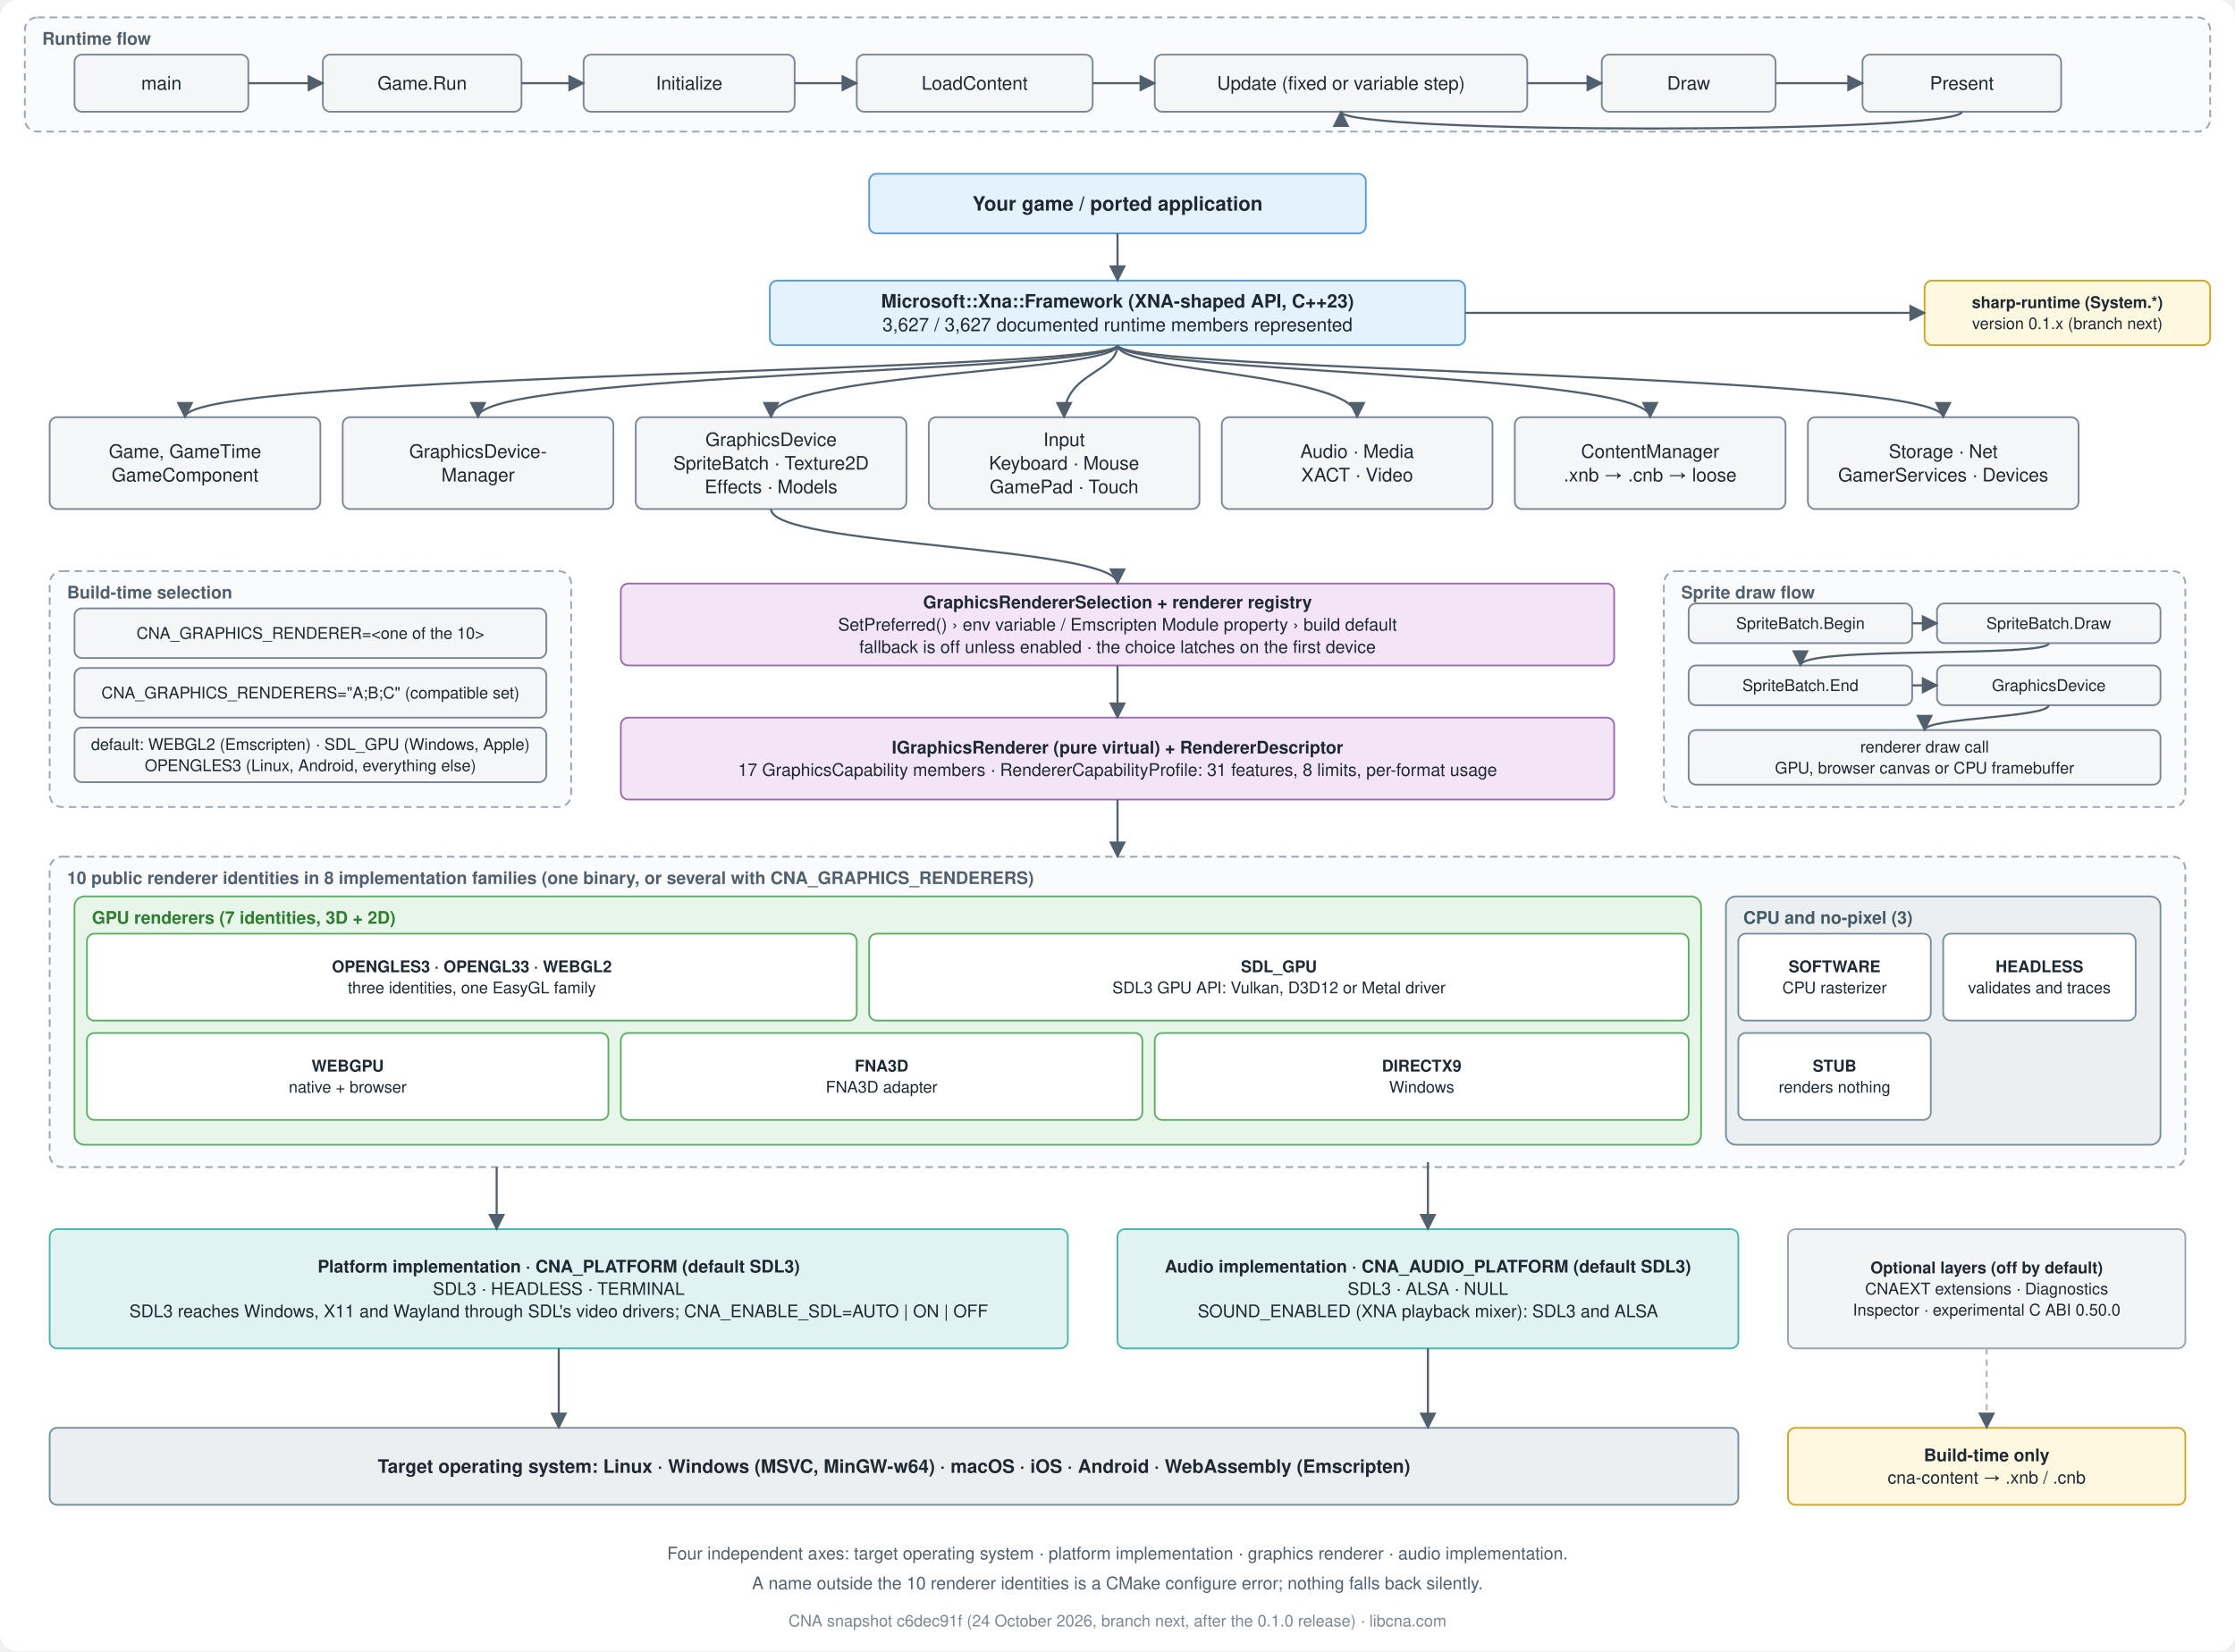
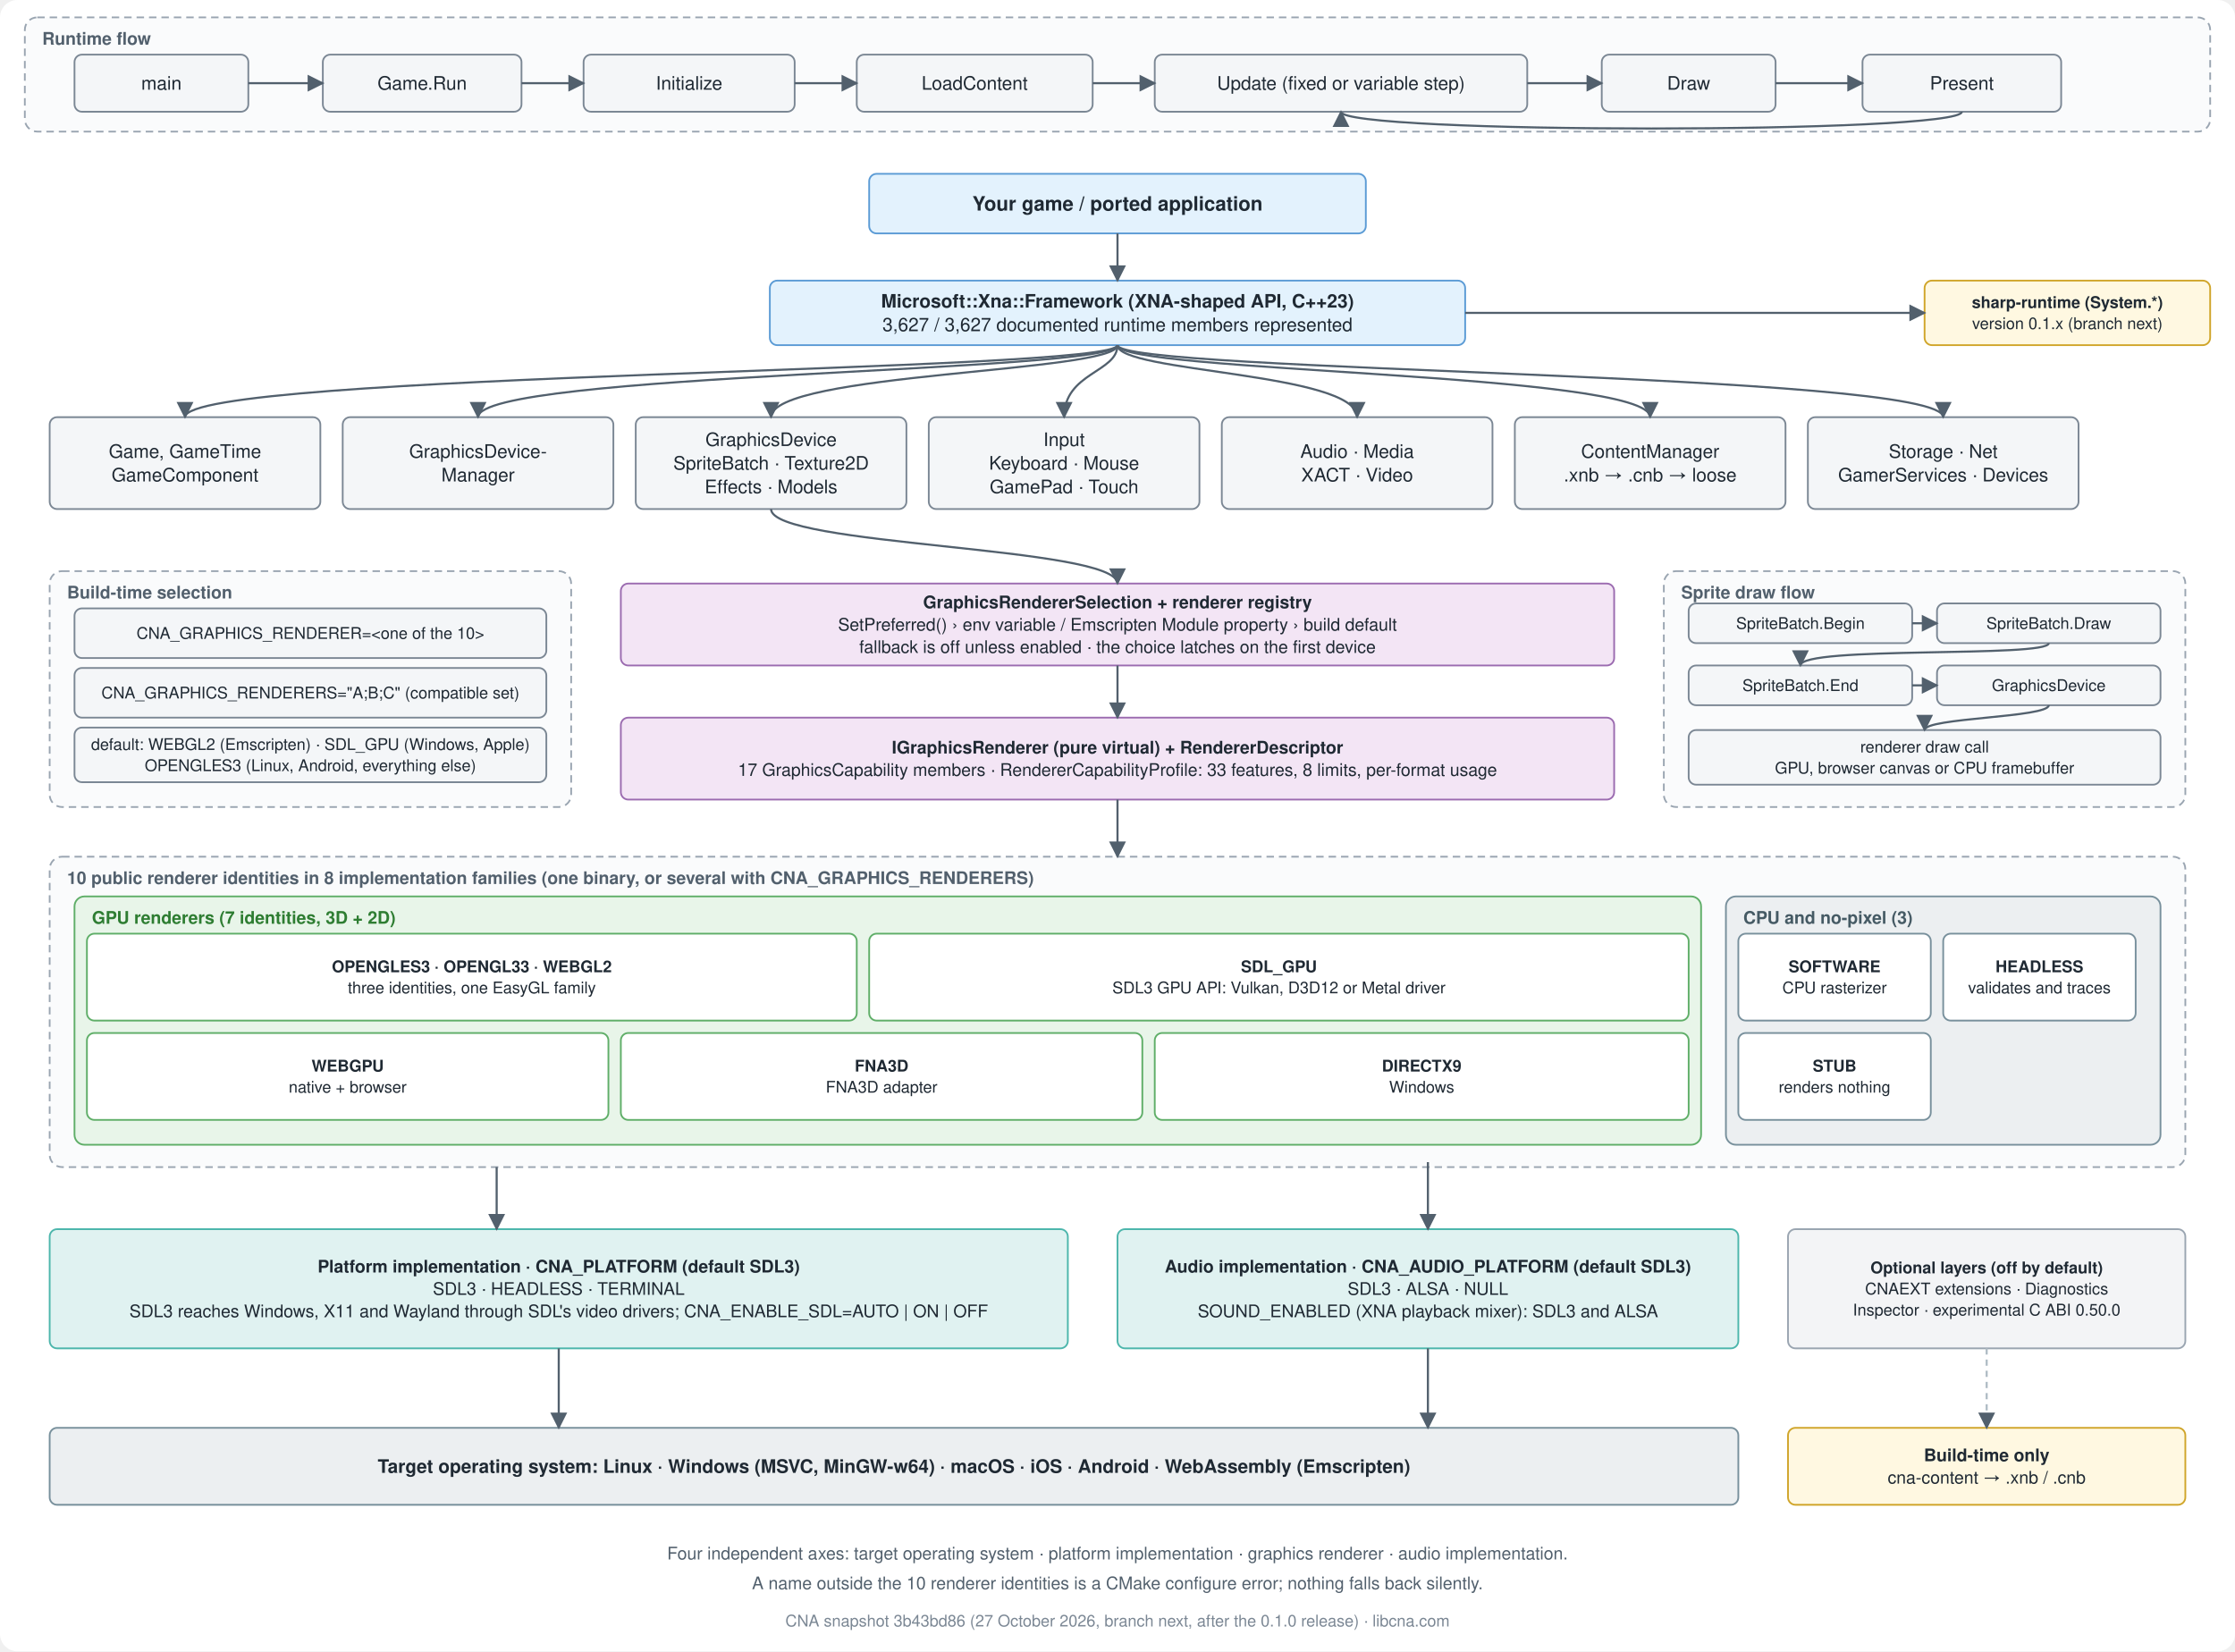
<svg xmlns="http://www.w3.org/2000/svg" viewBox="0 0 1800 1330" width="1800" height="1330" role="img" aria-labelledby="t d">
  <defs>
    <marker id="arr" viewBox="0 0 10 10" refX="9" refY="5" markerWidth="8" markerHeight="8" orient="auto-start-reverse">
      <path d="M0 0 L10 5 L0 10 z" fill="#52606d" />
    </marker>
  </defs>
  <rect width="1800" height="1330" rx="14" fill="#ffffff" />
  <rect x="20" y="14" width="1760" height="92" rx="10" fill="#fafbfc" stroke="#9aa5b1" stroke-width="1.4" stroke-dasharray="6 4" />
  <text x="34" y="36" font-family="Segoe UI, Helvetica, Arial, sans-serif" font-size="14" font-weight="bold" fill="#52606d" text-anchor="start">Runtime flow</text>
  <rect x="60" y="44" width="140" height="46" rx="6" fill="#f4f6f8" stroke="#7b8794" stroke-width="1.4" />
  <text x="130.0" y="72.25" font-family="Segoe UI, Helvetica, Arial, sans-serif" font-size="15" font-weight="normal" fill="#1f2933" text-anchor="middle">main</text>
  <rect x="260" y="44" width="160" height="46" rx="6" fill="#f4f6f8" stroke="#7b8794" stroke-width="1.4" />
  <text x="340.0" y="72.25" font-family="Segoe UI, Helvetica, Arial, sans-serif" font-size="15" font-weight="normal" fill="#1f2933" text-anchor="middle">Game.Run</text>
  <rect x="470" y="44" width="170" height="46" rx="6" fill="#f4f6f8" stroke="#7b8794" stroke-width="1.4" />
  <text x="555.0" y="72.25" font-family="Segoe UI, Helvetica, Arial, sans-serif" font-size="15" font-weight="normal" fill="#1f2933" text-anchor="middle">Initialize</text>
  <rect x="690" y="44" width="190" height="46" rx="6" fill="#f4f6f8" stroke="#7b8794" stroke-width="1.4" />
  <text x="785.0" y="72.25" font-family="Segoe UI, Helvetica, Arial, sans-serif" font-size="15" font-weight="normal" fill="#1f2933" text-anchor="middle">LoadContent</text>
  <rect x="930" y="44" width="300" height="46" rx="6" fill="#f4f6f8" stroke="#7b8794" stroke-width="1.4" />
  <text x="1080.0" y="72.25" font-family="Segoe UI, Helvetica, Arial, sans-serif" font-size="15" font-weight="normal" fill="#1f2933" text-anchor="middle">Update (fixed or variable step)</text>
  <rect x="1290" y="44" width="140" height="46" rx="6" fill="#f4f6f8" stroke="#7b8794" stroke-width="1.4" />
  <text x="1360.0" y="72.25" font-family="Segoe UI, Helvetica, Arial, sans-serif" font-size="15" font-weight="normal" fill="#1f2933" text-anchor="middle">Draw</text>
  <rect x="1500" y="44" width="160" height="46" rx="6" fill="#f4f6f8" stroke="#7b8794" stroke-width="1.4" />
  <text x="1580.0" y="72.25" font-family="Segoe UI, Helvetica, Arial, sans-serif" font-size="15" font-weight="normal" fill="#1f2933" text-anchor="middle">Present</text>
  <line x1="200" y1="67" x2="260" y2="67" stroke="#52606d" stroke-width="1.7" marker-end="url(#arr)" />
  <line x1="420" y1="67" x2="470" y2="67" stroke="#52606d" stroke-width="1.7" marker-end="url(#arr)" />
  <line x1="640" y1="67" x2="690" y2="67" stroke="#52606d" stroke-width="1.7" marker-end="url(#arr)" />
  <line x1="880" y1="67" x2="930" y2="67" stroke="#52606d" stroke-width="1.7" marker-end="url(#arr)" />
  <line x1="1230" y1="67" x2="1290" y2="67" stroke="#52606d" stroke-width="1.7" marker-end="url(#arr)" />
  <line x1="1430" y1="67" x2="1500" y2="67" stroke="#52606d" stroke-width="1.7" marker-end="url(#arr)" />
  <path d="M1580.0 90 C 1580.0 108, 1080.0 108, 1080.0 90" fill="none" stroke="#52606d" stroke-width="1.7" marker-end="url(#arr)" />
  <rect x="700" y="140" width="400" height="48" rx="6" fill="#e3f2fd" stroke="#5b9bd5" stroke-width="1.4" />
  <text x="900.0" y="169.6" font-family="Segoe UI, Helvetica, Arial, sans-serif" font-size="16" font-weight="bold" fill="#1f2933" text-anchor="middle">Your game / ported application</text>
  <rect x="620" y="226" width="560" height="52" rx="6" fill="#e3f2fd" stroke="#5b9bd5" stroke-width="1.4" />
  <text x="900.0" y="247.75" font-family="Segoe UI, Helvetica, Arial, sans-serif" font-size="15" font-weight="bold" fill="#1f2933" text-anchor="middle">Microsoft::Xna::Framework  (XNA-shaped API, C++23)</text>
  <text x="900.0" y="266.75" font-family="Segoe UI, Helvetica, Arial, sans-serif" font-size="15" font-weight="normal" fill="#1f2933" text-anchor="middle">3,627 / 3,627 documented runtime members represented</text>
  <line x1="900.0" y1="188" x2="900.0" y2="226" stroke="#52606d" stroke-width="1.7" marker-end="url(#arr)" />
  <rect x="40" y="336" width="218" height="74" rx="6" fill="#f4f6f8" stroke="#7b8794" stroke-width="1.4" />
  <text x="149.0" y="368.75" font-family="Segoe UI, Helvetica, Arial, sans-serif" font-size="15" font-weight="normal" fill="#1f2933" text-anchor="middle">Game, GameTime</text>
  <text x="149.0" y="387.75" font-family="Segoe UI, Helvetica, Arial, sans-serif" font-size="15" font-weight="normal" fill="#1f2933" text-anchor="middle">GameComponent</text>
  <rect x="276" y="336" width="218" height="74" rx="6" fill="#f4f6f8" stroke="#7b8794" stroke-width="1.4" />
  <text x="385.0" y="368.75" font-family="Segoe UI, Helvetica, Arial, sans-serif" font-size="15" font-weight="normal" fill="#1f2933" text-anchor="middle">GraphicsDevice-</text>
  <text x="385.0" y="387.75" font-family="Segoe UI, Helvetica, Arial, sans-serif" font-size="15" font-weight="normal" fill="#1f2933" text-anchor="middle">Manager</text>
  <rect x="512" y="336" width="218" height="74" rx="6" fill="#f4f6f8" stroke="#7b8794" stroke-width="1.4" />
  <text x="621.0" y="359.25" font-family="Segoe UI, Helvetica, Arial, sans-serif" font-size="15" font-weight="normal" fill="#1f2933" text-anchor="middle">GraphicsDevice</text>
  <text x="621.0" y="378.25" font-family="Segoe UI, Helvetica, Arial, sans-serif" font-size="15" font-weight="normal" fill="#1f2933" text-anchor="middle">SpriteBatch · Texture2D</text>
  <text x="621.0" y="397.25" font-family="Segoe UI, Helvetica, Arial, sans-serif" font-size="15" font-weight="normal" fill="#1f2933" text-anchor="middle">Effects · Models</text>
  <rect x="748" y="336" width="218" height="74" rx="6" fill="#f4f6f8" stroke="#7b8794" stroke-width="1.4" />
  <text x="857.0" y="359.25" font-family="Segoe UI, Helvetica, Arial, sans-serif" font-size="15" font-weight="normal" fill="#1f2933" text-anchor="middle">Input</text>
  <text x="857.0" y="378.25" font-family="Segoe UI, Helvetica, Arial, sans-serif" font-size="15" font-weight="normal" fill="#1f2933" text-anchor="middle">Keyboard · Mouse</text>
  <text x="857.0" y="397.25" font-family="Segoe UI, Helvetica, Arial, sans-serif" font-size="15" font-weight="normal" fill="#1f2933" text-anchor="middle">GamePad · Touch</text>
  <rect x="984" y="336" width="218" height="74" rx="6" fill="#f4f6f8" stroke="#7b8794" stroke-width="1.4" />
  <text x="1093.0" y="368.75" font-family="Segoe UI, Helvetica, Arial, sans-serif" font-size="15" font-weight="normal" fill="#1f2933" text-anchor="middle">Audio · Media</text>
  <text x="1093.0" y="387.75" font-family="Segoe UI, Helvetica, Arial, sans-serif" font-size="15" font-weight="normal" fill="#1f2933" text-anchor="middle">XACT · Video</text>
  <rect x="1220" y="336" width="218" height="74" rx="6" fill="#f4f6f8" stroke="#7b8794" stroke-width="1.4" />
  <text x="1329.0" y="368.75" font-family="Segoe UI, Helvetica, Arial, sans-serif" font-size="15" font-weight="normal" fill="#1f2933" text-anchor="middle">ContentManager</text>
  <text x="1329.0" y="387.75" font-family="Segoe UI, Helvetica, Arial, sans-serif" font-size="15" font-weight="normal" fill="#1f2933" text-anchor="middle">.xnb → .cnb → loose</text>
  <rect x="1456" y="336" width="218" height="74" rx="6" fill="#f4f6f8" stroke="#7b8794" stroke-width="1.4" />
  <text x="1565.0" y="368.75" font-family="Segoe UI, Helvetica, Arial, sans-serif" font-size="15" font-weight="normal" fill="#1f2933" text-anchor="middle">Storage · Net</text>
  <text x="1565.0" y="387.75" font-family="Segoe UI, Helvetica, Arial, sans-serif" font-size="15" font-weight="normal" fill="#1f2933" text-anchor="middle">GamerServices · Devices</text>
  <path d="M900.0 278 C 900.0 300, 149.0 300, 149.0 336" fill="none" stroke="#52606d" stroke-width="1.7" marker-end="url(#arr)" />
  <path d="M900.0 278 C 900.0 300, 385.0 300, 385.0 336" fill="none" stroke="#52606d" stroke-width="1.7" marker-end="url(#arr)" />
  <path d="M900.0 278 C 900.0 300, 621.0 300, 621.0 336" fill="none" stroke="#52606d" stroke-width="1.7" marker-end="url(#arr)" />
  <path d="M900.0 278 C 900.0 300, 857.0 300, 857.0 336" fill="none" stroke="#52606d" stroke-width="1.7" marker-end="url(#arr)" />
  <path d="M900.0 278 C 900.0 300, 1093.0 300, 1093.0 336" fill="none" stroke="#52606d" stroke-width="1.7" marker-end="url(#arr)" />
  <path d="M900.0 278 C 900.0 300, 1329.0 300, 1329.0 336" fill="none" stroke="#52606d" stroke-width="1.7" marker-end="url(#arr)" />
  <path d="M900.0 278 C 900.0 300, 1565.0 300, 1565.0 336" fill="none" stroke="#52606d" stroke-width="1.7" marker-end="url(#arr)" />
  <rect x="1550" y="226" width="230" height="52" rx="6" fill="#fff8e1" stroke="#d0a52a" stroke-width="1.4" />
  <text x="1665.0" y="248.05" font-family="Segoe UI, Helvetica, Arial, sans-serif" font-size="13" font-weight="bold" fill="#1f2933" text-anchor="middle">sharp-runtime  (System.*)</text>
  <text x="1665.0" y="265.05" font-family="Segoe UI, Helvetica, Arial, sans-serif" font-size="13" font-weight="normal" fill="#1f2933" text-anchor="middle">version 0.1.x (branch next)</text>
  <line x1="1180" y1="252" x2="1550" y2="252" stroke="#52606d" stroke-width="1.7" marker-end="url(#arr)" />
  <rect x="500" y="470" width="800" height="66" rx="6" fill="#f3e5f5" stroke="#9b6bb0" stroke-width="1.4" />
  <text x="900.0" y="489.9" font-family="Segoe UI, Helvetica, Arial, sans-serif" font-size="14" font-weight="bold" fill="#1f2933" text-anchor="middle">GraphicsRendererSelection + renderer registry</text>
  <text x="900.0" y="507.9" font-family="Segoe UI, Helvetica, Arial, sans-serif" font-size="14" font-weight="normal" fill="#1f2933" text-anchor="middle">SetPreferred() › env variable / Emscripten Module property › build default</text>
  <text x="900.0" y="525.9" font-family="Segoe UI, Helvetica, Arial, sans-serif" font-size="14" font-weight="normal" fill="#1f2933" text-anchor="middle">fallback is off unless enabled · the choice latches on the first device</text>
  <path d="M621.0 410 C 621.0 440, 900 440, 900 470" fill="none" stroke="#52606d" stroke-width="1.7" marker-end="url(#arr)" />
  <rect x="500" y="578" width="800" height="66" rx="6" fill="#f3e5f5" stroke="#9b6bb0" stroke-width="1.4" />
  <text x="900.0" y="606.9" font-family="Segoe UI, Helvetica, Arial, sans-serif" font-size="14" font-weight="bold" fill="#1f2933" text-anchor="middle">IGraphicsRenderer  (pure virtual) + RendererDescriptor</text>
-   <text x="900.0" y="624.9" font-family="Segoe UI, Helvetica, Arial, sans-serif" font-size="14" font-weight="normal" fill="#1f2933" text-anchor="middle">17 GraphicsCapability members · RendererCapabilityProfile: 31 features, 8 limits, per-format usage</text>
+   <text x="900.0" y="624.9" font-family="Segoe UI, Helvetica, Arial, sans-serif" font-size="14" font-weight="normal" fill="#1f2933" text-anchor="middle">17 GraphicsCapability members · RendererCapabilityProfile: 33 features, 8 limits, per-format usage</text>
  <line x1="900" y1="536" x2="900" y2="578" stroke="#52606d" stroke-width="1.7" marker-end="url(#arr)" />
  <rect x="40" y="460" width="420" height="190" rx="10" fill="#fafbfc" stroke="#9aa5b1" stroke-width="1.4" stroke-dasharray="6 4" />
  <text x="54" y="482" font-family="Segoe UI, Helvetica, Arial, sans-serif" font-size="14" font-weight="bold" fill="#52606d" text-anchor="start">Build-time selection</text>
  <rect x="60" y="490" width="380" height="40" rx="6" fill="#f4f6f8" stroke="#7b8794" stroke-width="1.4" />
  <text x="250.0" y="514.55" font-family="Segoe UI, Helvetica, Arial, sans-serif" font-size="13" font-weight="normal" fill="#1f2933" text-anchor="middle">CNA_GRAPHICS_RENDERER=&lt;one of the 10&gt;</text>
  <rect x="60" y="538" width="380" height="40" rx="6" fill="#f4f6f8" stroke="#7b8794" stroke-width="1.4" />
  <text x="250.0" y="562.55" font-family="Segoe UI, Helvetica, Arial, sans-serif" font-size="13" font-weight="normal" fill="#1f2933" text-anchor="middle">CNA_GRAPHICS_RENDERERS="A;B;C"  (compatible set)</text>
  <rect x="60" y="586" width="380" height="44" rx="6" fill="#f4f6f8" stroke="#7b8794" stroke-width="1.4" />
  <text x="250.0" y="604.05" font-family="Segoe UI, Helvetica, Arial, sans-serif" font-size="13" font-weight="normal" fill="#1f2933" text-anchor="middle">default: WEBGL2 (Emscripten) · SDL_GPU (Windows, Apple)</text>
  <text x="250.0" y="621.05" font-family="Segoe UI, Helvetica, Arial, sans-serif" font-size="13" font-weight="normal" fill="#1f2933" text-anchor="middle">OPENGLES3 (Linux, Android, everything else)</text>
  <rect x="1340" y="460" width="420" height="190" rx="10" fill="#fafbfc" stroke="#9aa5b1" stroke-width="1.4" stroke-dasharray="6 4" />
  <text x="1354" y="482" font-family="Segoe UI, Helvetica, Arial, sans-serif" font-size="14" font-weight="bold" fill="#52606d" text-anchor="start">Sprite draw flow</text>
  <rect x="1360" y="486" width="180" height="32" rx="6" fill="#f4f6f8" stroke="#7b8794" stroke-width="1.4" />
  <text x="1450.0" y="506.55" font-family="Segoe UI, Helvetica, Arial, sans-serif" font-size="13" font-weight="normal" fill="#1f2933" text-anchor="middle">SpriteBatch.Begin</text>
  <rect x="1560" y="486" width="180" height="32" rx="6" fill="#f4f6f8" stroke="#7b8794" stroke-width="1.4" />
  <text x="1650.0" y="506.55" font-family="Segoe UI, Helvetica, Arial, sans-serif" font-size="13" font-weight="normal" fill="#1f2933" text-anchor="middle">SpriteBatch.Draw</text>
  <rect x="1360" y="536" width="180" height="32" rx="6" fill="#f4f6f8" stroke="#7b8794" stroke-width="1.4" />
  <text x="1450.0" y="556.55" font-family="Segoe UI, Helvetica, Arial, sans-serif" font-size="13" font-weight="normal" fill="#1f2933" text-anchor="middle">SpriteBatch.End</text>
  <rect x="1560" y="536" width="180" height="32" rx="6" fill="#f4f6f8" stroke="#7b8794" stroke-width="1.4" />
  <text x="1650.0" y="556.55" font-family="Segoe UI, Helvetica, Arial, sans-serif" font-size="13" font-weight="normal" fill="#1f2933" text-anchor="middle">GraphicsDevice</text>
  <rect x="1360" y="588" width="380" height="44" rx="6" fill="#f4f6f8" stroke="#7b8794" stroke-width="1.4" />
  <text x="1550.0" y="606.05" font-family="Segoe UI, Helvetica, Arial, sans-serif" font-size="13" font-weight="normal" fill="#1f2933" text-anchor="middle">renderer draw call</text>
  <text x="1550.0" y="623.05" font-family="Segoe UI, Helvetica, Arial, sans-serif" font-size="13" font-weight="normal" fill="#1f2933" text-anchor="middle">GPU, browser canvas or CPU framebuffer</text>
  <line x1="1540" y1="502" x2="1560" y2="502" stroke="#52606d" stroke-width="1.7" marker-end="url(#arr)" />
  <path d="M1650 518 C 1650 530, 1450 520, 1450 536" fill="none" stroke="#52606d" stroke-width="1.7" marker-end="url(#arr)" />
  <line x1="1540" y1="552" x2="1560" y2="552" stroke="#52606d" stroke-width="1.7" marker-end="url(#arr)" />
  <path d="M1650 568 C 1650 578, 1550 578, 1550 588" fill="none" stroke="#52606d" stroke-width="1.7" marker-end="url(#arr)" />
  <rect x="40" y="690" width="1720" height="250" rx="10" fill="#fafbfc" stroke="#9aa5b1" stroke-width="1.4" stroke-dasharray="6 4" />
  <text x="54" y="712" font-family="Segoe UI, Helvetica, Arial, sans-serif" font-size="14" font-weight="bold" fill="#52606d" text-anchor="start">10 public renderer identities in 8 implementation families  (one binary, or several with CNA_GRAPHICS_RENDERERS)</text>
  <rect x="60" y="722" width="1310" height="200" rx="8" fill="#e8f5e9" stroke="#5fae68" stroke-width="1.4" />
  <text x="74" y="744" font-family="Segoe UI, Helvetica, Arial, sans-serif" font-size="14" font-weight="bold" fill="#2e7d32" text-anchor="start">GPU renderers (7 identities, 3D + 2D)</text>
  <rect x="70" y="752" width="620" height="70" rx="6" fill="#ffffff" stroke="#5fae68" stroke-width="1.4" />
  <text x="380.0" y="783.05" font-family="Segoe UI, Helvetica, Arial, sans-serif" font-size="13" font-weight="bold" fill="#1f2933" text-anchor="middle">OPENGLES3 · OPENGL33 · WEBGL2</text>
  <text x="380.0" y="800.05" font-family="Segoe UI, Helvetica, Arial, sans-serif" font-size="13" font-weight="normal" fill="#1f2933" text-anchor="middle">three identities, one EasyGL family</text>
  <rect x="700" y="752" width="660" height="70" rx="6" fill="#ffffff" stroke="#5fae68" stroke-width="1.4" />
  <text x="1030.0" y="783.05" font-family="Segoe UI, Helvetica, Arial, sans-serif" font-size="13" font-weight="bold" fill="#1f2933" text-anchor="middle">SDL_GPU</text>
  <text x="1030.0" y="800.05" font-family="Segoe UI, Helvetica, Arial, sans-serif" font-size="13" font-weight="normal" fill="#1f2933" text-anchor="middle">SDL3 GPU API: Vulkan, D3D12 or Metal driver</text>
  <rect x="70" y="832" width="420" height="70" rx="6" fill="#ffffff" stroke="#5fae68" stroke-width="1.4" />
  <text x="280.0" y="863.05" font-family="Segoe UI, Helvetica, Arial, sans-serif" font-size="13" font-weight="bold" fill="#1f2933" text-anchor="middle">WEBGPU</text>
  <text x="280.0" y="880.05" font-family="Segoe UI, Helvetica, Arial, sans-serif" font-size="13" font-weight="normal" fill="#1f2933" text-anchor="middle">native + browser</text>
  <rect x="500" y="832" width="420" height="70" rx="6" fill="#ffffff" stroke="#5fae68" stroke-width="1.4" />
  <text x="710.0" y="863.05" font-family="Segoe UI, Helvetica, Arial, sans-serif" font-size="13" font-weight="bold" fill="#1f2933" text-anchor="middle">FNA3D</text>
  <text x="710.0" y="880.05" font-family="Segoe UI, Helvetica, Arial, sans-serif" font-size="13" font-weight="normal" fill="#1f2933" text-anchor="middle">FNA3D adapter</text>
  <rect x="930" y="832" width="430" height="70" rx="6" fill="#ffffff" stroke="#5fae68" stroke-width="1.4" />
  <text x="1145.0" y="863.05" font-family="Segoe UI, Helvetica, Arial, sans-serif" font-size="13" font-weight="bold" fill="#1f2933" text-anchor="middle">DIRECTX9</text>
  <text x="1145.0" y="880.05" font-family="Segoe UI, Helvetica, Arial, sans-serif" font-size="13" font-weight="normal" fill="#1f2933" text-anchor="middle">Windows</text>
  <rect x="1390" y="722" width="350" height="200" rx="8" fill="#eceff1" stroke="#78909c" stroke-width="1.4" />
  <text x="1404" y="744" font-family="Segoe UI, Helvetica, Arial, sans-serif" font-size="14" font-weight="bold" fill="#455a64" text-anchor="start">CPU and no-pixel (3)</text>
  <rect x="1400" y="752" width="155" height="70" rx="6" fill="#ffffff" stroke="#78909c" stroke-width="1.4" />
  <text x="1477.5" y="783.05" font-family="Segoe UI, Helvetica, Arial, sans-serif" font-size="13" font-weight="bold" fill="#1f2933" text-anchor="middle">SOFTWARE</text>
  <text x="1477.5" y="800.05" font-family="Segoe UI, Helvetica, Arial, sans-serif" font-size="13" font-weight="normal" fill="#1f2933" text-anchor="middle">CPU rasterizer</text>
  <rect x="1565" y="752" width="155" height="70" rx="6" fill="#ffffff" stroke="#78909c" stroke-width="1.4" />
  <text x="1642.5" y="783.05" font-family="Segoe UI, Helvetica, Arial, sans-serif" font-size="13" font-weight="bold" fill="#1f2933" text-anchor="middle">HEADLESS</text>
  <text x="1642.5" y="800.05" font-family="Segoe UI, Helvetica, Arial, sans-serif" font-size="13" font-weight="normal" fill="#1f2933" text-anchor="middle">validates and traces</text>
  <rect x="1400" y="832" width="155" height="70" rx="6" fill="#ffffff" stroke="#78909c" stroke-width="1.4" />
  <text x="1477.5" y="863.05" font-family="Segoe UI, Helvetica, Arial, sans-serif" font-size="13" font-weight="bold" fill="#1f2933" text-anchor="middle">STUB</text>
  <text x="1477.5" y="880.05" font-family="Segoe UI, Helvetica, Arial, sans-serif" font-size="13" font-weight="normal" fill="#1f2933" text-anchor="middle">renders nothing</text>
  <line x1="900" y1="644" x2="900" y2="690" stroke="#52606d" stroke-width="1.7" marker-end="url(#arr)" />
  <rect x="40" y="990" width="820" height="96" rx="6" fill="#e0f2f1" stroke="#4db6ac" stroke-width="1.4" />
  <text x="450.0" y="1024.9" font-family="Segoe UI, Helvetica, Arial, sans-serif" font-size="14" font-weight="bold" fill="#1f2933" text-anchor="middle">Platform implementation  ·  CNA_PLATFORM  (default SDL3)</text>
  <text x="450.0" y="1042.9" font-family="Segoe UI, Helvetica, Arial, sans-serif" font-size="14" font-weight="normal" fill="#1f2933" text-anchor="middle">SDL3 · HEADLESS · TERMINAL</text>
  <text x="450.0" y="1060.9" font-family="Segoe UI, Helvetica, Arial, sans-serif" font-size="14" font-weight="normal" fill="#1f2933" text-anchor="middle">SDL3 reaches Windows, X11 and Wayland through SDL's video drivers; CNA_ENABLE_SDL=AUTO | ON | OFF</text>
  <rect x="900" y="990" width="500" height="96" rx="6" fill="#e0f2f1" stroke="#4db6ac" stroke-width="1.4" />
  <text x="1150.0" y="1024.9" font-family="Segoe UI, Helvetica, Arial, sans-serif" font-size="14" font-weight="bold" fill="#1f2933" text-anchor="middle">Audio implementation  ·  CNA_AUDIO_PLATFORM  (default SDL3)</text>
  <text x="1150.0" y="1042.9" font-family="Segoe UI, Helvetica, Arial, sans-serif" font-size="14" font-weight="normal" fill="#1f2933" text-anchor="middle">SDL3 · ALSA · NULL</text>
  <text x="1150.0" y="1060.9" font-family="Segoe UI, Helvetica, Arial, sans-serif" font-size="14" font-weight="normal" fill="#1f2933" text-anchor="middle">SOUND_ENABLED (XNA playback mixer): SDL3 and ALSA</text>
  <rect x="1440" y="990" width="320" height="96" rx="6" fill="#f3f4f6" stroke="#9aa5b1" stroke-width="1.4" />
  <text x="1600.0" y="1025.55" font-family="Segoe UI, Helvetica, Arial, sans-serif" font-size="13" font-weight="bold" fill="#1f2933" text-anchor="middle">Optional layers (off by default)</text>
  <text x="1600.0" y="1042.55" font-family="Segoe UI, Helvetica, Arial, sans-serif" font-size="13" font-weight="normal" fill="#1f2933" text-anchor="middle">CNAEXT extensions · Diagnostics</text>
  <text x="1600.0" y="1059.55" font-family="Segoe UI, Helvetica, Arial, sans-serif" font-size="13" font-weight="normal" fill="#1f2933" text-anchor="middle">Inspector · experimental C ABI 0.50.0</text>
  <line x1="400" y1="940" x2="400" y2="990" stroke="#52606d" stroke-width="1.7" marker-end="url(#arr)" />
  <path d="M1150 936 L1150 990" fill="none" stroke="#52606d" stroke-width="1.7" marker-end="url(#arr)" />
  <rect x="40" y="1150" width="1360" height="62" rx="6" fill="#eceff1" stroke="#78909c" stroke-width="1.4" />
  <text x="720.0" y="1186.25" font-family="Segoe UI, Helvetica, Arial, sans-serif" font-size="15" font-weight="bold" fill="#1f2933" text-anchor="middle">Target operating system:  Linux · Windows (MSVC, MinGW-w64) · macOS · iOS · Android · WebAssembly (Emscripten)</text>
  <line x1="450" y1="1086" x2="450" y2="1150" stroke="#52606d" stroke-width="1.7" marker-end="url(#arr)" />
  <line x1="1150" y1="1086" x2="1150" y2="1150" stroke="#52606d" stroke-width="1.7" marker-end="url(#arr)" />
  <rect x="1440" y="1150" width="320" height="62" rx="6" fill="#fff8e1" stroke="#d0a52a" stroke-width="1.4" />
  <text x="1600.0" y="1176.9" font-family="Segoe UI, Helvetica, Arial, sans-serif" font-size="14" font-weight="bold" fill="#1f2933" text-anchor="middle">Build-time only</text>
  <text x="1600.0" y="1194.9" font-family="Segoe UI, Helvetica, Arial, sans-serif" font-size="14" font-weight="normal" fill="#1f2933" text-anchor="middle">cna-content → .xnb / .cnb</text>
  <line x1="1600" y1="1086" x2="1600" y2="1150" stroke="#b0bcc5" stroke-width="1.7" stroke-dasharray="5 4" marker-end="url(#arr)" />
  <text x="900" y="1256" font-family="Segoe UI, Helvetica, Arial, sans-serif" font-size="14" font-weight="normal" fill="#52606d" text-anchor="middle">Four independent axes: target operating system · platform implementation · graphics renderer · audio implementation.</text>
  <text x="900" y="1280" font-family="Segoe UI, Helvetica, Arial, sans-serif" font-size="14" font-weight="normal" fill="#52606d" text-anchor="middle">A name outside the 10 renderer identities is a CMake configure error; nothing falls back silently.</text>
-   <text x="900" y="1310" font-family="Segoe UI, Helvetica, Arial, sans-serif" font-size="13" font-weight="normal" fill="#7b8794" text-anchor="middle">CNA snapshot c6dec91f (24 October 2026, branch next, after the 0.1.0 release)  ·  libcna.com</text>
+   <text x="900" y="1310" font-family="Segoe UI, Helvetica, Arial, sans-serif" font-size="13" font-weight="normal" fill="#7b8794" text-anchor="middle">CNA snapshot 3b43bd86 (27 October 2026, branch next, after the 0.1.0 release)  ·  libcna.com</text>
</svg>
